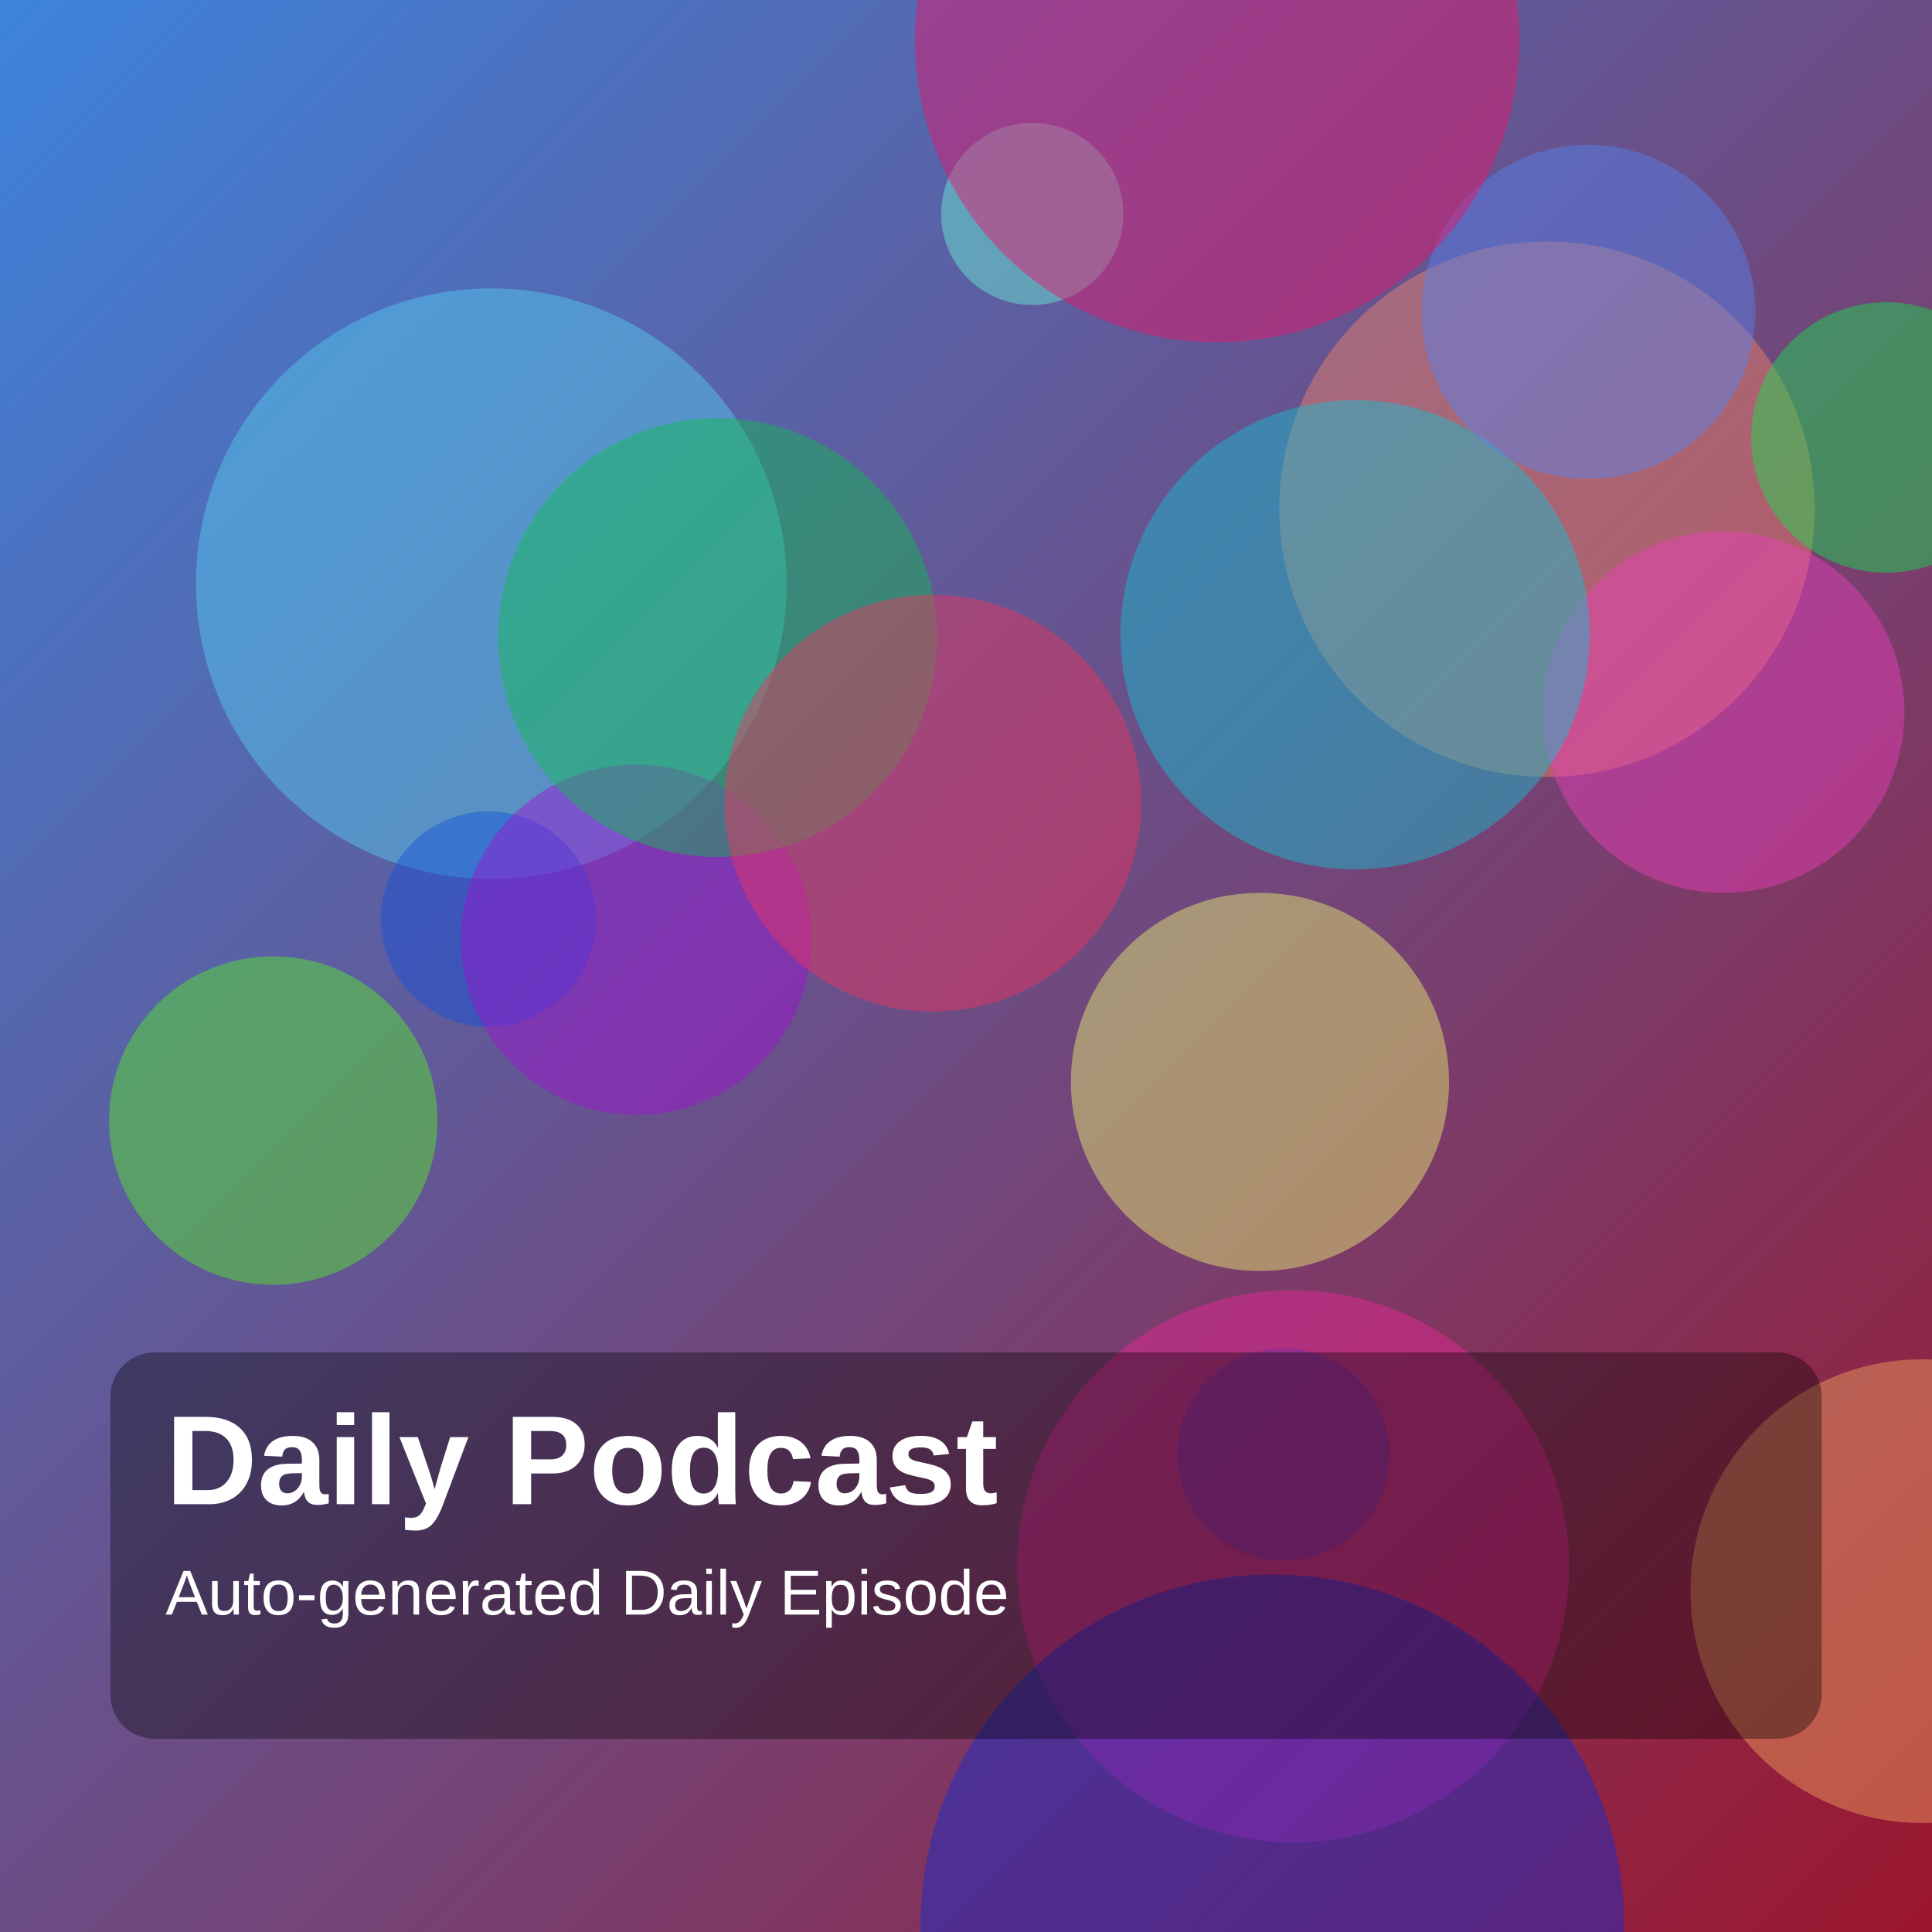
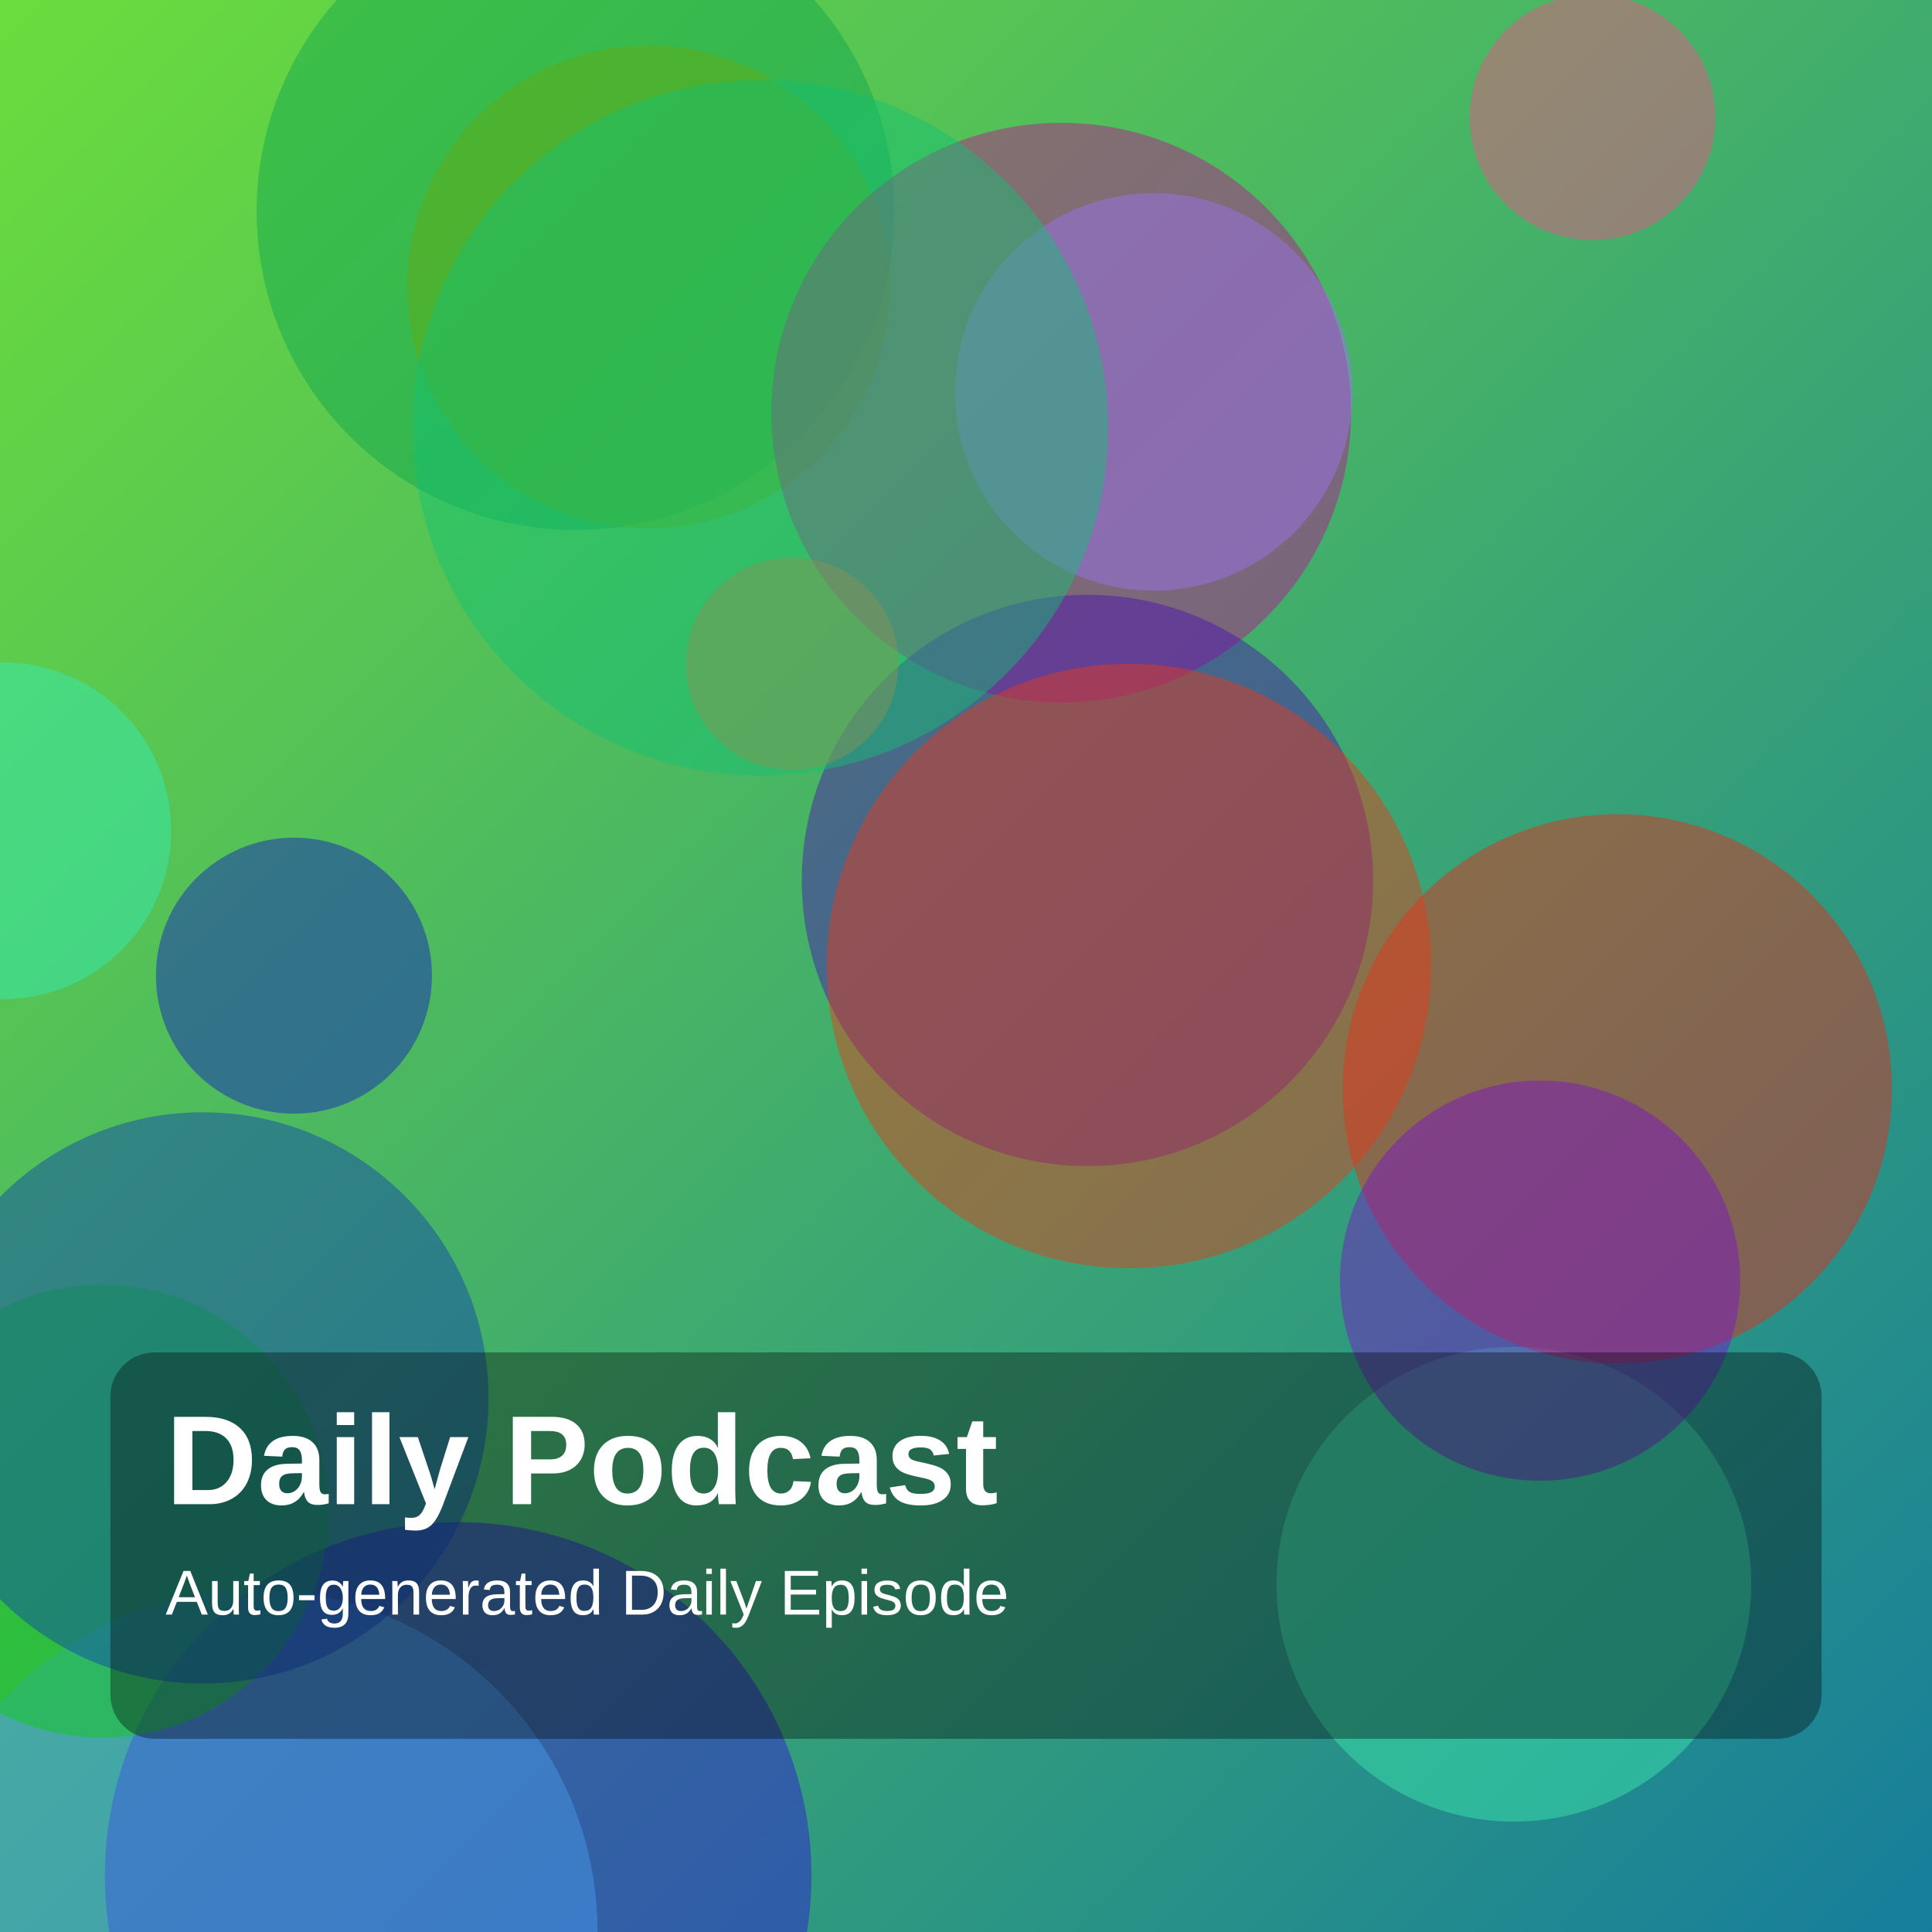
<svg xmlns="http://www.w3.org/2000/svg" width="1400" height="1400" viewBox="0 0 1400 1400">
  <defs>
    <linearGradient id="g" x1="0" y1="0" x2="1" y2="1">
-       <stop offset="0%" stop-color="hsl(213,70%,55%)" />
-       <stop offset="100%" stop-color="hsl(350,75%,35%)" />
+       <stop offset="0%" stop-color="hsl(102,70%,55%)" />
+       <stop offset="100%" stop-color="hsl(194,75%,35%)" />
    </linearGradient>
  </defs>
  <rect width="100%" height="100%" fill="url(#g)" />
-   <circle cx="1121" cy="369" r="194" fill="hsla(13,85%,68%,0.45)" />
-   <circle cx="1249" cy="516" r="131" fill="hsla(317,85%,59%,0.45)" />
-   <circle cx="913" cy="784" r="137" fill="hsla(64,85%,70%,0.45)" />
-   <circle cx="930" cy="1054" r="77" fill="hsla(227,85%,36%,0.45)" />
-   <circle cx="356" cy="423" r="214" fill="hsla(193,85%,64%,0.45)" />
-   <circle cx="354" cy="666" r="78" fill="hsla(221,85%,46%,0.45)" />
-   <circle cx="937" cy="1135" r="200" fill="hsla(325,85%,54%,0.45)" />
-   <circle cx="982" cy="460" r="170" fill="hsla(186,85%,45%,0.45)" />
-   <circle cx="461" cy="681" r="127" fill="hsla(284,85%,45%,0.45)" />
-   <circle cx="922" cy="1396" r="255" fill="hsla(232,85%,45%,0.45)" />
-   <circle cx="520" cy="462" r="159" fill="hsla(142,85%,40%,0.45)" />
-   <circle cx="1393" cy="1153" r="168" fill="hsla(28,85%,66%,0.45)" />
-   <circle cx="1367" cy="317" r="98" fill="hsla(137,85%,48%,0.45)" />
-   <circle cx="748" cy="155" r="66" fill="hsla(167,85%,69%,0.45)" />
-   <circle cx="1151" cy="226" r="121" fill="hsla(222,85%,64%,0.45)" />
-   <circle cx="882" cy="29" r="219" fill="hsla(336,85%,50%,0.45)" />
-   <circle cx="198" cy="812" r="119" fill="hsla(105,85%,54%,0.45)" />
-   <circle cx="676" cy="582" r="151" fill="hsla(347,85%,57%,0.45)" />
+   <circle cx="332" cy="1359" r="256" fill="hsla(249,85%,46%,0.45)" />
+   <circle cx="185" cy="1400" r="248" fill="hsla(209,85%,61%,0.45)" />
+   <circle cx="1097" cy="1148" r="172" fill="hsla(158,85%,59%,0.45)" />
+   <circle cx="2" cy="602" r="122" fill="hsla(163,85%,57%,0.45)" />
+   <circle cx="417" cy="153" r="231" fill="hsla(146,85%,35%,0.45)" />
+   <circle cx="470" cy="208" r="175" fill="hsla(87,85%,36%,0.45)" />
+   <circle cx="769" cy="299" r="210" fill="hsla(315,85%,40%,0.45)" />
+   <circle cx="213" cy="707" r="100" fill="hsla(237,85%,41%,0.45)" />
+   <circle cx="1154" cy="85" r="89" fill="hsla(339,85%,63%,0.45)" />
+   <circle cx="74" cy="1095" r="164" fill="hsla(120,85%,43%,0.45)" />
+   <circle cx="1172" cy="789" r="199" fill="hsla(5,85%,51%,0.45)" />
+   <circle cx="788" cy="638" r="207" fill="hsla(262,85%,38%,0.45)" />
+   <circle cx="836" cy="284" r="144" fill="hsla(260,85%,70%,0.45)" />
+   <circle cx="818" cy="700" r="219" fill="hsla(9,85%,51%,0.45)" />
+   <circle cx="147" cy="1013" r="207" fill="hsla(221,85%,37%,0.45)" />
+   <circle cx="574" cy="481" r="77" fill="hsla(16,85%,58%,0.45)" />
+   <circle cx="551" cy="310" r="252" fill="hsla(154,85%,41%,0.45)" />
+   <circle cx="1116" cy="928" r="145" fill="hsla(274,85%,43%,0.45)" />
  <rect x="80" y="980" width="1240" height="280" rx="32" fill="rgba(0,0,0,0.35)" />
  <text x="120" y="1090" fill="white" font-size="92" font-family="Arial, Helvetica, sans-serif" font-weight="700">Daily Podcast</text>
  <text x="120" y="1170" fill="white" font-size="46" font-family="Arial, Helvetica, sans-serif">Auto-generated Daily Episode</text>
</svg>
